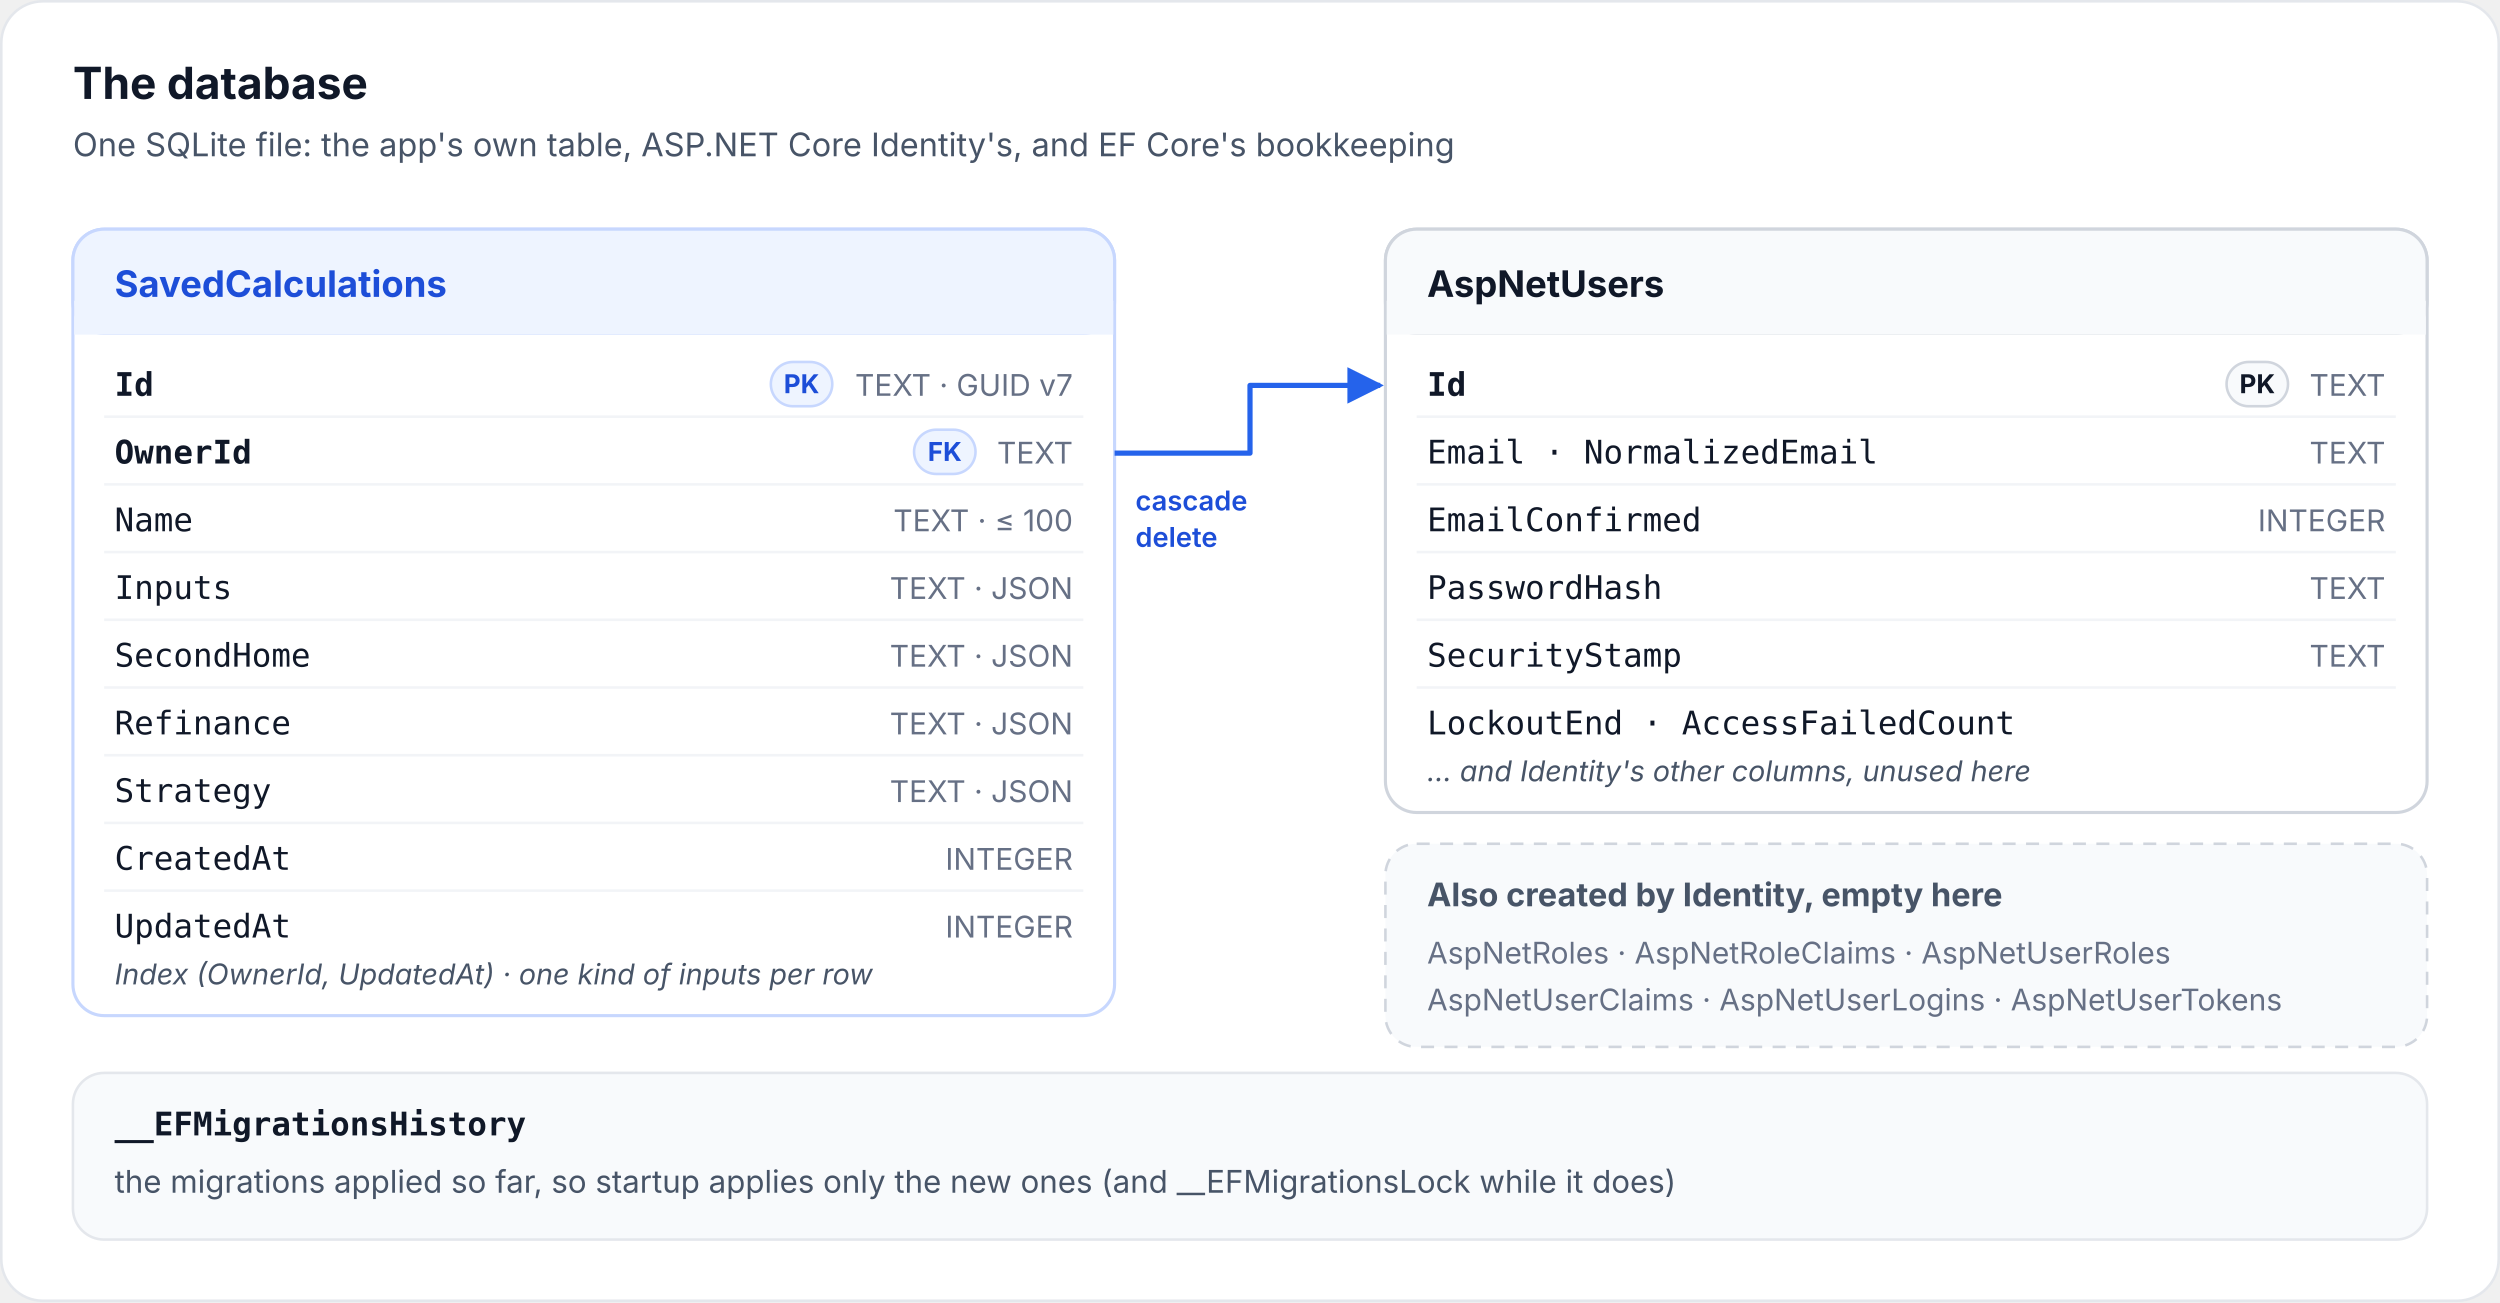
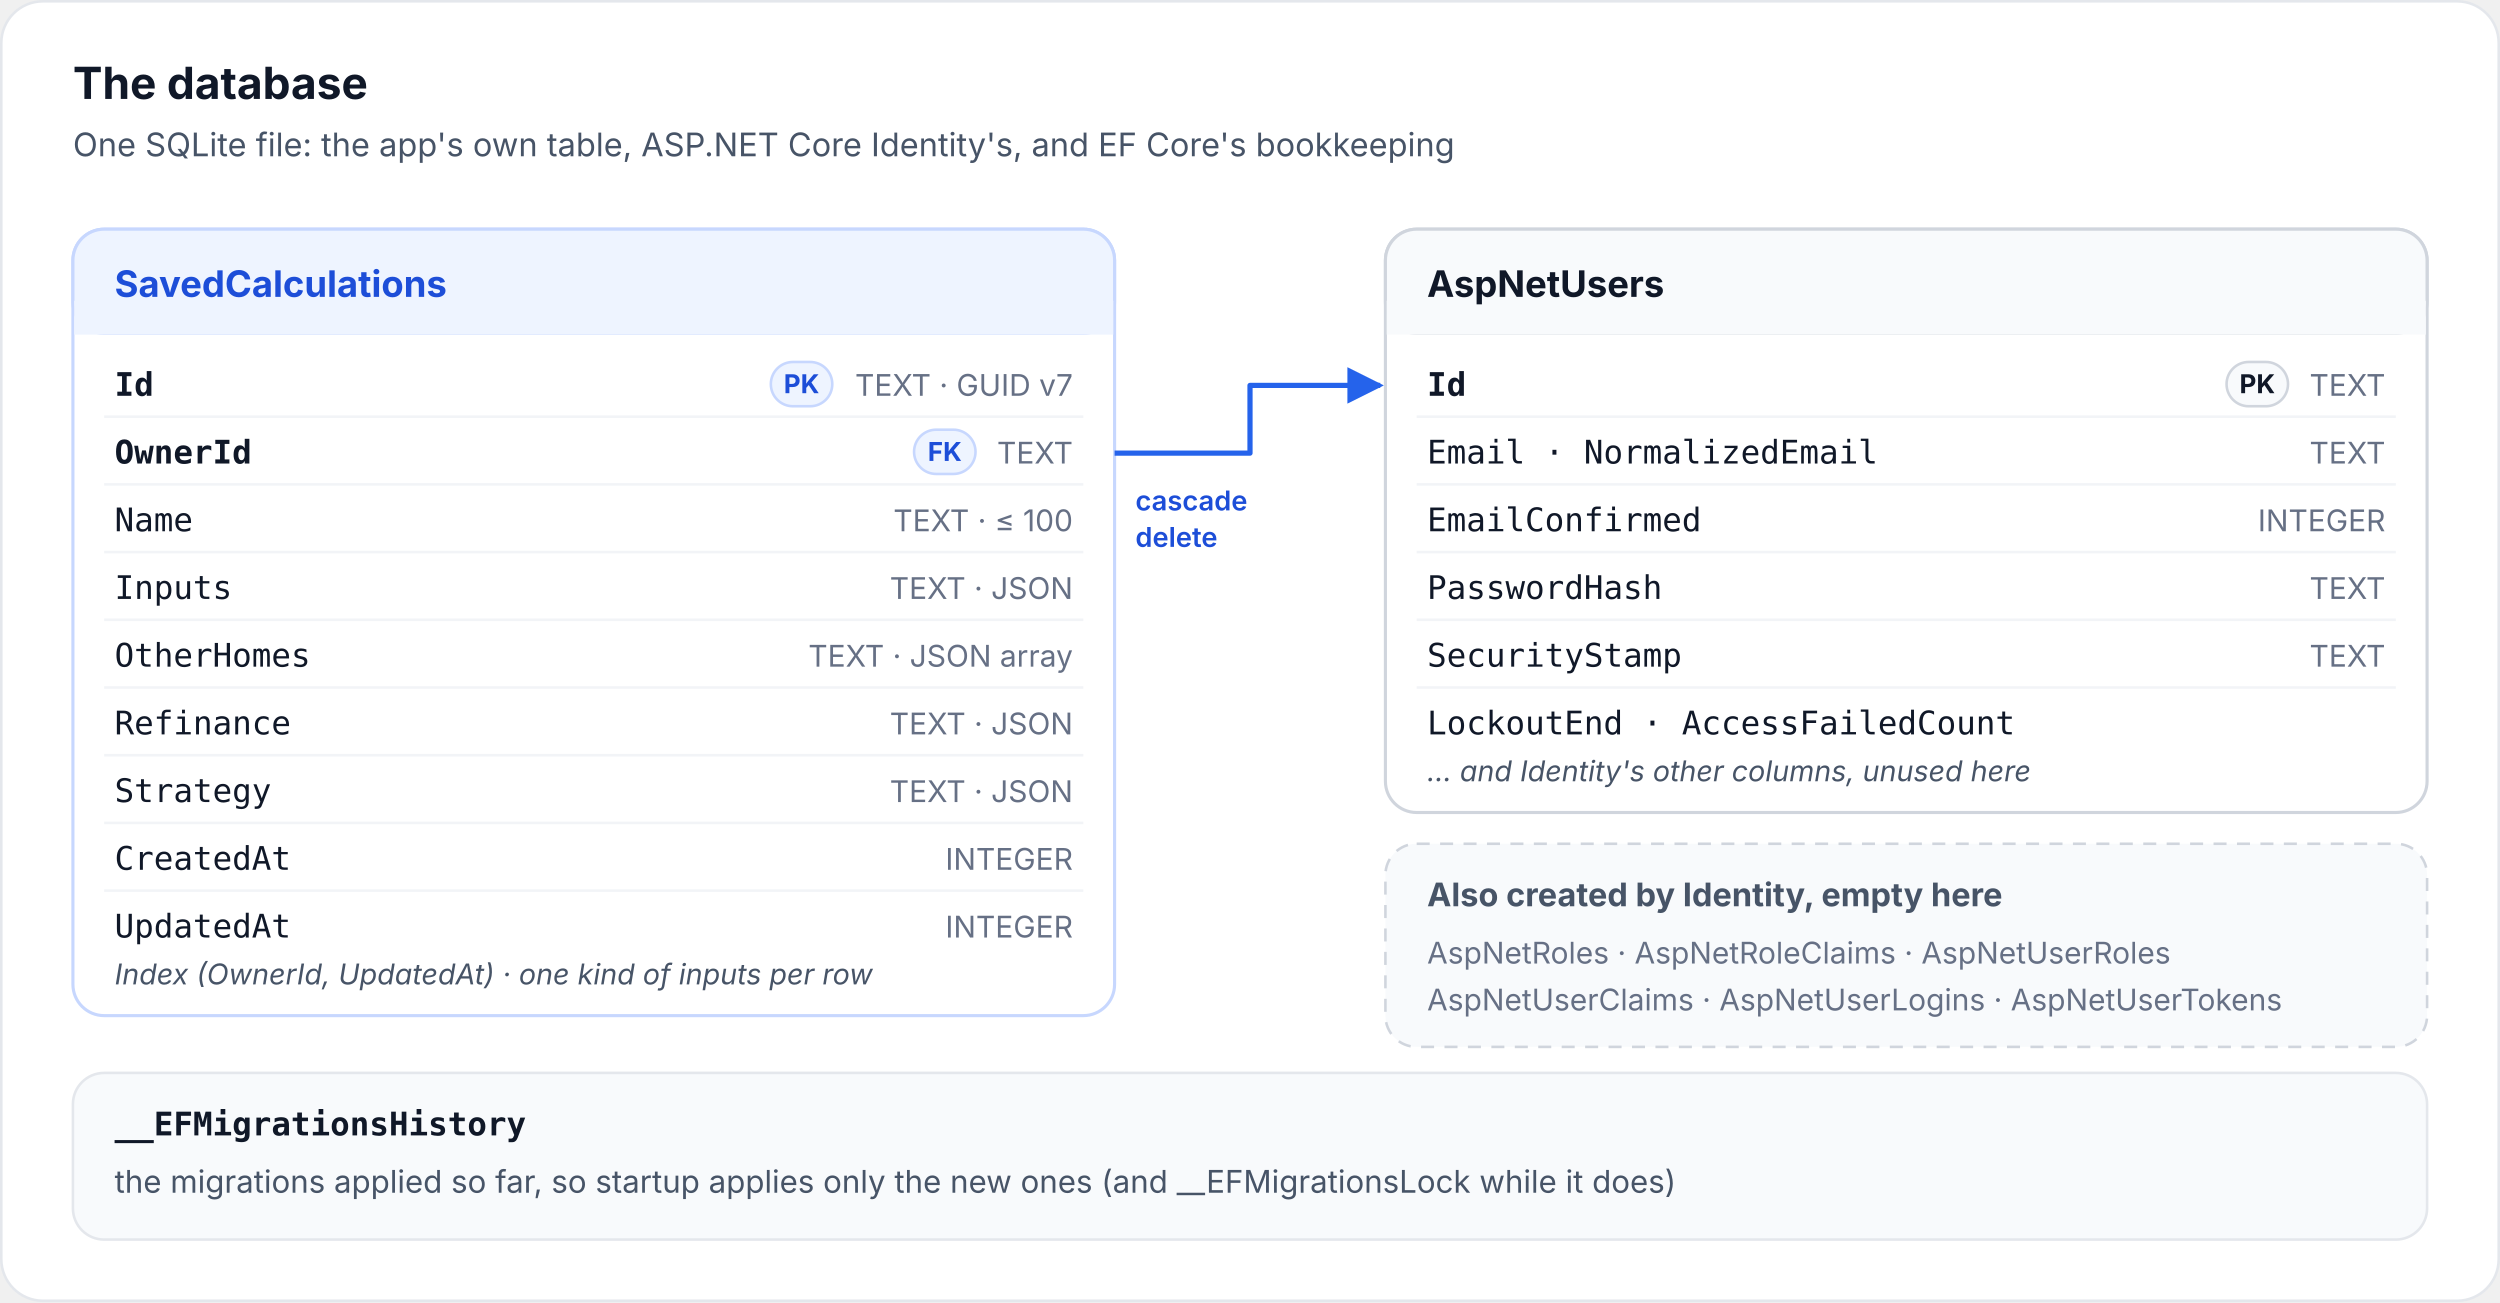
<svg xmlns="http://www.w3.org/2000/svg" viewBox="0 0 960 500" width="960" height="500" role="img" aria-labelledby="title desc">
  <defs>
    <marker id="arrow-2563eb" viewBox="0 0 10 10" refX="9" refY="5" markerWidth="7" markerHeight="7" orient="auto-start-reverse">
      <path d="M 0 0 L 10 5 L 0 10 z" fill="#2563eb" />
    </marker>
  </defs>
  <rect x="0.5" y="0.5" width="959.0" height="499.0" rx="16" fill="#ffffff" stroke="#e4e7ec" stroke-width="1.0" />
  <text x="28.0" y="38.0" font-family="'Segoe UI', Inter, system-ui, -apple-system, Helvetica, Arial, sans-serif" font-size="17" font-weight="650" fill="#101828" text-anchor="start">The database</text>
  <text x="28.0" y="60.0" font-family="'Segoe UI', Inter, system-ui, -apple-system, Helvetica, Arial, sans-serif" font-size="12.5" font-weight="400" fill="#475467" text-anchor="start">One SQLite file: the app's own table, ASP.NET Core Identity's, and EF Core's bookkeeping</text>
  <rect x="28.0" y="88.0" width="400.0" height="302.0" rx="12" fill="#ffffff" stroke="#c7d7fe" stroke-width="1.2" />
  <rect x="28.0" y="88.0" width="400.0" height="40.0" rx="12" fill="#eef4ff" stroke="#c7d7fe" stroke-width="1.2" />
  <rect x="29.0" y="116.0" width="398.0" height="12.0" rx="0" fill="#eef4ff" stroke="#eef4ff" stroke-width="1.0" />
  <text x="44.0" y="114.0" font-family="'Segoe UI', Inter, system-ui, -apple-system, Helvetica, Arial, sans-serif" font-size="14" font-weight="650" fill="#1d4ed8" text-anchor="start">SavedCalculations</text>
  <text x="44.0" y="152.0" font-family="'Cascadia Code', Consolas, 'SF Mono', Menlo, monospace" font-size="12.5" font-weight="600" fill="#101828" text-anchor="start">Id</text>
  <text x="412.0" y="152.0" font-family="'Segoe UI', Inter, system-ui, -apple-system, Helvetica, Arial, sans-serif" font-size="11.5" font-weight="400" fill="#667085" text-anchor="end">TEXT · GUID v7</text>
  <rect x="296.0" y="139.0" width="23.6" height="17.0" rx="8.5" fill="#eef4ff" stroke="#c7d7fe" stroke-width="1.0" />
  <text x="307.8" y="151.0" font-family="'Segoe UI', Inter, system-ui, -apple-system, Helvetica, Arial, sans-serif" font-size="10" font-weight="700" fill="#1d4ed8" text-anchor="middle">PK</text>
  <line x1="40.0" y1="160.0" x2="416.0" y2="160.0" stroke="#f2f4f7" stroke-width="1.0" />
  <text x="44.0" y="178.0" font-family="'Cascadia Code', Consolas, 'SF Mono', Menlo, monospace" font-size="12.5" font-weight="600" fill="#101828" text-anchor="start">OwnerId</text>
  <text x="412.0" y="178.0" font-family="'Segoe UI', Inter, system-ui, -apple-system, Helvetica, Arial, sans-serif" font-size="11.5" font-weight="400" fill="#667085" text-anchor="end">TEXT</text>
  <rect x="351.0" y="165.0" width="23.6" height="17.0" rx="8.5" fill="#eef4ff" stroke="#c7d7fe" stroke-width="1.0" />
  <text x="362.8" y="177.0" font-family="'Segoe UI', Inter, system-ui, -apple-system, Helvetica, Arial, sans-serif" font-size="10" font-weight="700" fill="#1d4ed8" text-anchor="middle">FK</text>
  <line x1="40.0" y1="186.0" x2="416.0" y2="186.0" stroke="#f2f4f7" stroke-width="1.0" />
  <text x="44.0" y="204.0" font-family="'Cascadia Code', Consolas, 'SF Mono', Menlo, monospace" font-size="12.5" font-weight="400" fill="#101828" text-anchor="start">Name</text>
  <text x="412.0" y="204.0" font-family="'Segoe UI', Inter, system-ui, -apple-system, Helvetica, Arial, sans-serif" font-size="11.5" font-weight="400" fill="#667085" text-anchor="end">TEXT · ≤ 100</text>
  <line x1="40.0" y1="212.0" x2="416.0" y2="212.0" stroke="#f2f4f7" stroke-width="1.0" />
  <text x="44.0" y="230.0" font-family="'Cascadia Code', Consolas, 'SF Mono', Menlo, monospace" font-size="12.5" font-weight="400" fill="#101828" text-anchor="start">Inputs</text>
  <text x="412.0" y="230.0" font-family="'Segoe UI', Inter, system-ui, -apple-system, Helvetica, Arial, sans-serif" font-size="11.5" font-weight="400" fill="#667085" text-anchor="end">TEXT · JSON</text>
  <line x1="40.0" y1="238.0" x2="416.0" y2="238.0" stroke="#f2f4f7" stroke-width="1.0" />
-   <text x="44.0" y="256.0" font-family="'Cascadia Code', Consolas, 'SF Mono', Menlo, monospace" font-size="12.5" font-weight="400" fill="#101828" text-anchor="start">SecondHome</text>
-   <text x="412.0" y="256.0" font-family="'Segoe UI', Inter, system-ui, -apple-system, Helvetica, Arial, sans-serif" font-size="11.5" font-weight="400" fill="#667085" text-anchor="end">TEXT · JSON</text>
+   <text x="44.0" y="256.0" font-family="'Cascadia Code', Consolas, 'SF Mono', Menlo, monospace" font-size="12.5" font-weight="400" fill="#101828" text-anchor="start">OtherHomes</text>
+   <text x="412.0" y="256.0" font-family="'Segoe UI', Inter, system-ui, -apple-system, Helvetica, Arial, sans-serif" font-size="11.5" font-weight="400" fill="#667085" text-anchor="end">TEXT · JSON array</text>
  <line x1="40.0" y1="264.0" x2="416.0" y2="264.0" stroke="#f2f4f7" stroke-width="1.0" />
  <text x="44.0" y="282.0" font-family="'Cascadia Code', Consolas, 'SF Mono', Menlo, monospace" font-size="12.5" font-weight="400" fill="#101828" text-anchor="start">Refinance</text>
  <text x="412.0" y="282.0" font-family="'Segoe UI', Inter, system-ui, -apple-system, Helvetica, Arial, sans-serif" font-size="11.5" font-weight="400" fill="#667085" text-anchor="end">TEXT · JSON</text>
  <line x1="40.0" y1="290.0" x2="416.0" y2="290.0" stroke="#f2f4f7" stroke-width="1.0" />
  <text x="44.0" y="308.0" font-family="'Cascadia Code', Consolas, 'SF Mono', Menlo, monospace" font-size="12.5" font-weight="400" fill="#101828" text-anchor="start">Strategy</text>
  <text x="412.0" y="308.0" font-family="'Segoe UI', Inter, system-ui, -apple-system, Helvetica, Arial, sans-serif" font-size="11.5" font-weight="400" fill="#667085" text-anchor="end">TEXT · JSON</text>
  <line x1="40.0" y1="316.0" x2="416.0" y2="316.0" stroke="#f2f4f7" stroke-width="1.0" />
  <text x="44.0" y="334.0" font-family="'Cascadia Code', Consolas, 'SF Mono', Menlo, monospace" font-size="12.5" font-weight="400" fill="#101828" text-anchor="start">CreatedAt</text>
  <text x="412.0" y="334.0" font-family="'Segoe UI', Inter, system-ui, -apple-system, Helvetica, Arial, sans-serif" font-size="11.5" font-weight="400" fill="#667085" text-anchor="end">INTEGER</text>
  <line x1="40.0" y1="342.0" x2="416.0" y2="342.0" stroke="#f2f4f7" stroke-width="1.0" />
  <text x="44.0" y="360.0" font-family="'Cascadia Code', Consolas, 'SF Mono', Menlo, monospace" font-size="12.5" font-weight="400" fill="#101828" text-anchor="start">UpdatedAt</text>
  <text x="412.0" y="360.0" font-family="'Segoe UI', Inter, system-ui, -apple-system, Helvetica, Arial, sans-serif" font-size="11.5" font-weight="400" fill="#667085" text-anchor="end">INTEGER</text>
  <text x="44.0" y="378.0" font-family="'Segoe UI', Inter, system-ui, -apple-system, Helvetica, Arial, sans-serif" font-size="11" font-weight="400" fill="#475467" text-anchor="start" font-style="italic">Index (OwnerId, UpdatedAt) · one kind of inputs per row</text>
  <rect x="532.0" y="88.0" width="400.0" height="224.0" rx="12" fill="#ffffff" stroke="#d0d5dd" stroke-width="1.2" />
  <rect x="532.0" y="88.0" width="400.0" height="40.0" rx="12" fill="#f8fafc" stroke="#d0d5dd" stroke-width="1.2" />
  <rect x="533.0" y="116.0" width="398.0" height="12.0" rx="0" fill="#f8fafc" stroke="#f8fafc" stroke-width="1.0" />
  <text x="548.0" y="114.0" font-family="'Segoe UI', Inter, system-ui, -apple-system, Helvetica, Arial, sans-serif" font-size="14" font-weight="650" fill="#101828" text-anchor="start">AspNetUsers</text>
  <text x="548.0" y="152.0" font-family="'Cascadia Code', Consolas, 'SF Mono', Menlo, monospace" font-size="12.5" font-weight="600" fill="#101828" text-anchor="start">Id</text>
  <text x="916.0" y="152.0" font-family="'Segoe UI', Inter, system-ui, -apple-system, Helvetica, Arial, sans-serif" font-size="11.5" font-weight="400" fill="#667085" text-anchor="end">TEXT</text>
  <rect x="855.0" y="139.0" width="23.6" height="17.0" rx="8.5" fill="#f8fafc" stroke="#d0d5dd" stroke-width="1.0" />
  <text x="866.8" y="151.0" font-family="'Segoe UI', Inter, system-ui, -apple-system, Helvetica, Arial, sans-serif" font-size="10" font-weight="700" fill="#101828" text-anchor="middle">PK</text>
  <line x1="544.0" y1="160.0" x2="920.0" y2="160.0" stroke="#f2f4f7" stroke-width="1.0" />
  <text x="548.0" y="178.0" font-family="'Cascadia Code', Consolas, 'SF Mono', Menlo, monospace" font-size="12.5" font-weight="400" fill="#101828" text-anchor="start">Email · NormalizedEmail</text>
  <text x="916.0" y="178.0" font-family="'Segoe UI', Inter, system-ui, -apple-system, Helvetica, Arial, sans-serif" font-size="11.5" font-weight="400" fill="#667085" text-anchor="end">TEXT</text>
  <line x1="544.0" y1="186.0" x2="920.0" y2="186.0" stroke="#f2f4f7" stroke-width="1.0" />
  <text x="548.0" y="204.0" font-family="'Cascadia Code', Consolas, 'SF Mono', Menlo, monospace" font-size="12.5" font-weight="400" fill="#101828" text-anchor="start">EmailConfirmed</text>
  <text x="916.0" y="204.0" font-family="'Segoe UI', Inter, system-ui, -apple-system, Helvetica, Arial, sans-serif" font-size="11.5" font-weight="400" fill="#667085" text-anchor="end">INTEGER</text>
  <line x1="544.0" y1="212.0" x2="920.0" y2="212.0" stroke="#f2f4f7" stroke-width="1.0" />
  <text x="548.0" y="230.0" font-family="'Cascadia Code', Consolas, 'SF Mono', Menlo, monospace" font-size="12.5" font-weight="400" fill="#101828" text-anchor="start">PasswordHash</text>
  <text x="916.0" y="230.0" font-family="'Segoe UI', Inter, system-ui, -apple-system, Helvetica, Arial, sans-serif" font-size="11.5" font-weight="400" fill="#667085" text-anchor="end">TEXT</text>
  <line x1="544.0" y1="238.0" x2="920.0" y2="238.0" stroke="#f2f4f7" stroke-width="1.0" />
  <text x="548.0" y="256.0" font-family="'Cascadia Code', Consolas, 'SF Mono', Menlo, monospace" font-size="12.5" font-weight="400" fill="#101828" text-anchor="start">SecurityStamp</text>
  <text x="916.0" y="256.0" font-family="'Segoe UI', Inter, system-ui, -apple-system, Helvetica, Arial, sans-serif" font-size="11.5" font-weight="400" fill="#667085" text-anchor="end">TEXT</text>
  <line x1="544.0" y1="264.0" x2="920.0" y2="264.0" stroke="#f2f4f7" stroke-width="1.0" />
  <text x="548.0" y="282.0" font-family="'Cascadia Code', Consolas, 'SF Mono', Menlo, monospace" font-size="12.5" font-weight="400" fill="#101828" text-anchor="start">LockoutEnd · AccessFailedCount</text>
  <text x="916.0" y="282.0" font-family="'Segoe UI', Inter, system-ui, -apple-system, Helvetica, Arial, sans-serif" font-size="11.5" font-weight="400" fill="#667085" text-anchor="end" />
  <text x="548.0" y="300.0" font-family="'Segoe UI', Inter, system-ui, -apple-system, Helvetica, Arial, sans-serif" font-size="11" font-weight="400" fill="#475467" text-anchor="start" font-style="italic">… and Identity's other columns, unused here</text>
  <path d="M 428.0 174.0 L 480.0 174.0 L 480.0 148.0 L 530.0 148.0" fill="none" stroke="#2563eb" stroke-width="2" stroke-linejoin="round" marker-end="url(#arrow-2563eb)" />
  <text x="436.0" y="196.0" font-family="'Segoe UI', Inter, system-ui, -apple-system, Helvetica, Arial, sans-serif" font-size="10.5" font-weight="600" fill="#1d4ed8" text-anchor="start">cascade</text>
  <text x="436.0" y="210.0" font-family="'Segoe UI', Inter, system-ui, -apple-system, Helvetica, Arial, sans-serif" font-size="10.5" font-weight="600" fill="#1d4ed8" text-anchor="start">delete</text>
  <rect x="532.0" y="324.0" width="400.0" height="78.0" rx="12" fill="#f8fafc" stroke="#d0d5dd" stroke-width="1.0" stroke-dasharray="5 4" />
  <text x="548.0" y="348.0" font-family="'Segoe UI', Inter, system-ui, -apple-system, Helvetica, Arial, sans-serif" font-size="12.5" font-weight="650" fill="#475467" text-anchor="start">Also created by Identity, empty here</text>
  <text x="548.0" y="370.0" font-family="'Segoe UI', Inter, system-ui, -apple-system, Helvetica, Arial, sans-serif" font-size="11.5" font-weight="400" fill="#667085" text-anchor="start">AspNetRoles · AspNetRoleClaims · AspNetUserRoles</text>
  <text x="548.0" y="388.0" font-family="'Segoe UI', Inter, system-ui, -apple-system, Helvetica, Arial, sans-serif" font-size="11.5" font-weight="400" fill="#667085" text-anchor="start">AspNetUserClaims · AspNetUserLogins · AspNetUserTokens</text>
  <rect x="28.0" y="412.0" width="904.0" height="64.0" rx="12" fill="#f8fafc" stroke="#e4e7ec" stroke-width="1.0" />
  <text x="44.0" y="436.0" font-family="'Cascadia Code', Consolas, 'SF Mono', Menlo, monospace" font-size="12.5" font-weight="650" fill="#101828" text-anchor="start">__EFMigrationsHistory</text>
  <text x="44.0" y="458.0" font-family="'Segoe UI', Inter, system-ui, -apple-system, Helvetica, Arial, sans-serif" font-size="12" font-weight="400" fill="#475467" text-anchor="start">the migrations applied so far, so startup applies only the new ones (and __EFMigrationsLock while it does)</text>
</svg>
